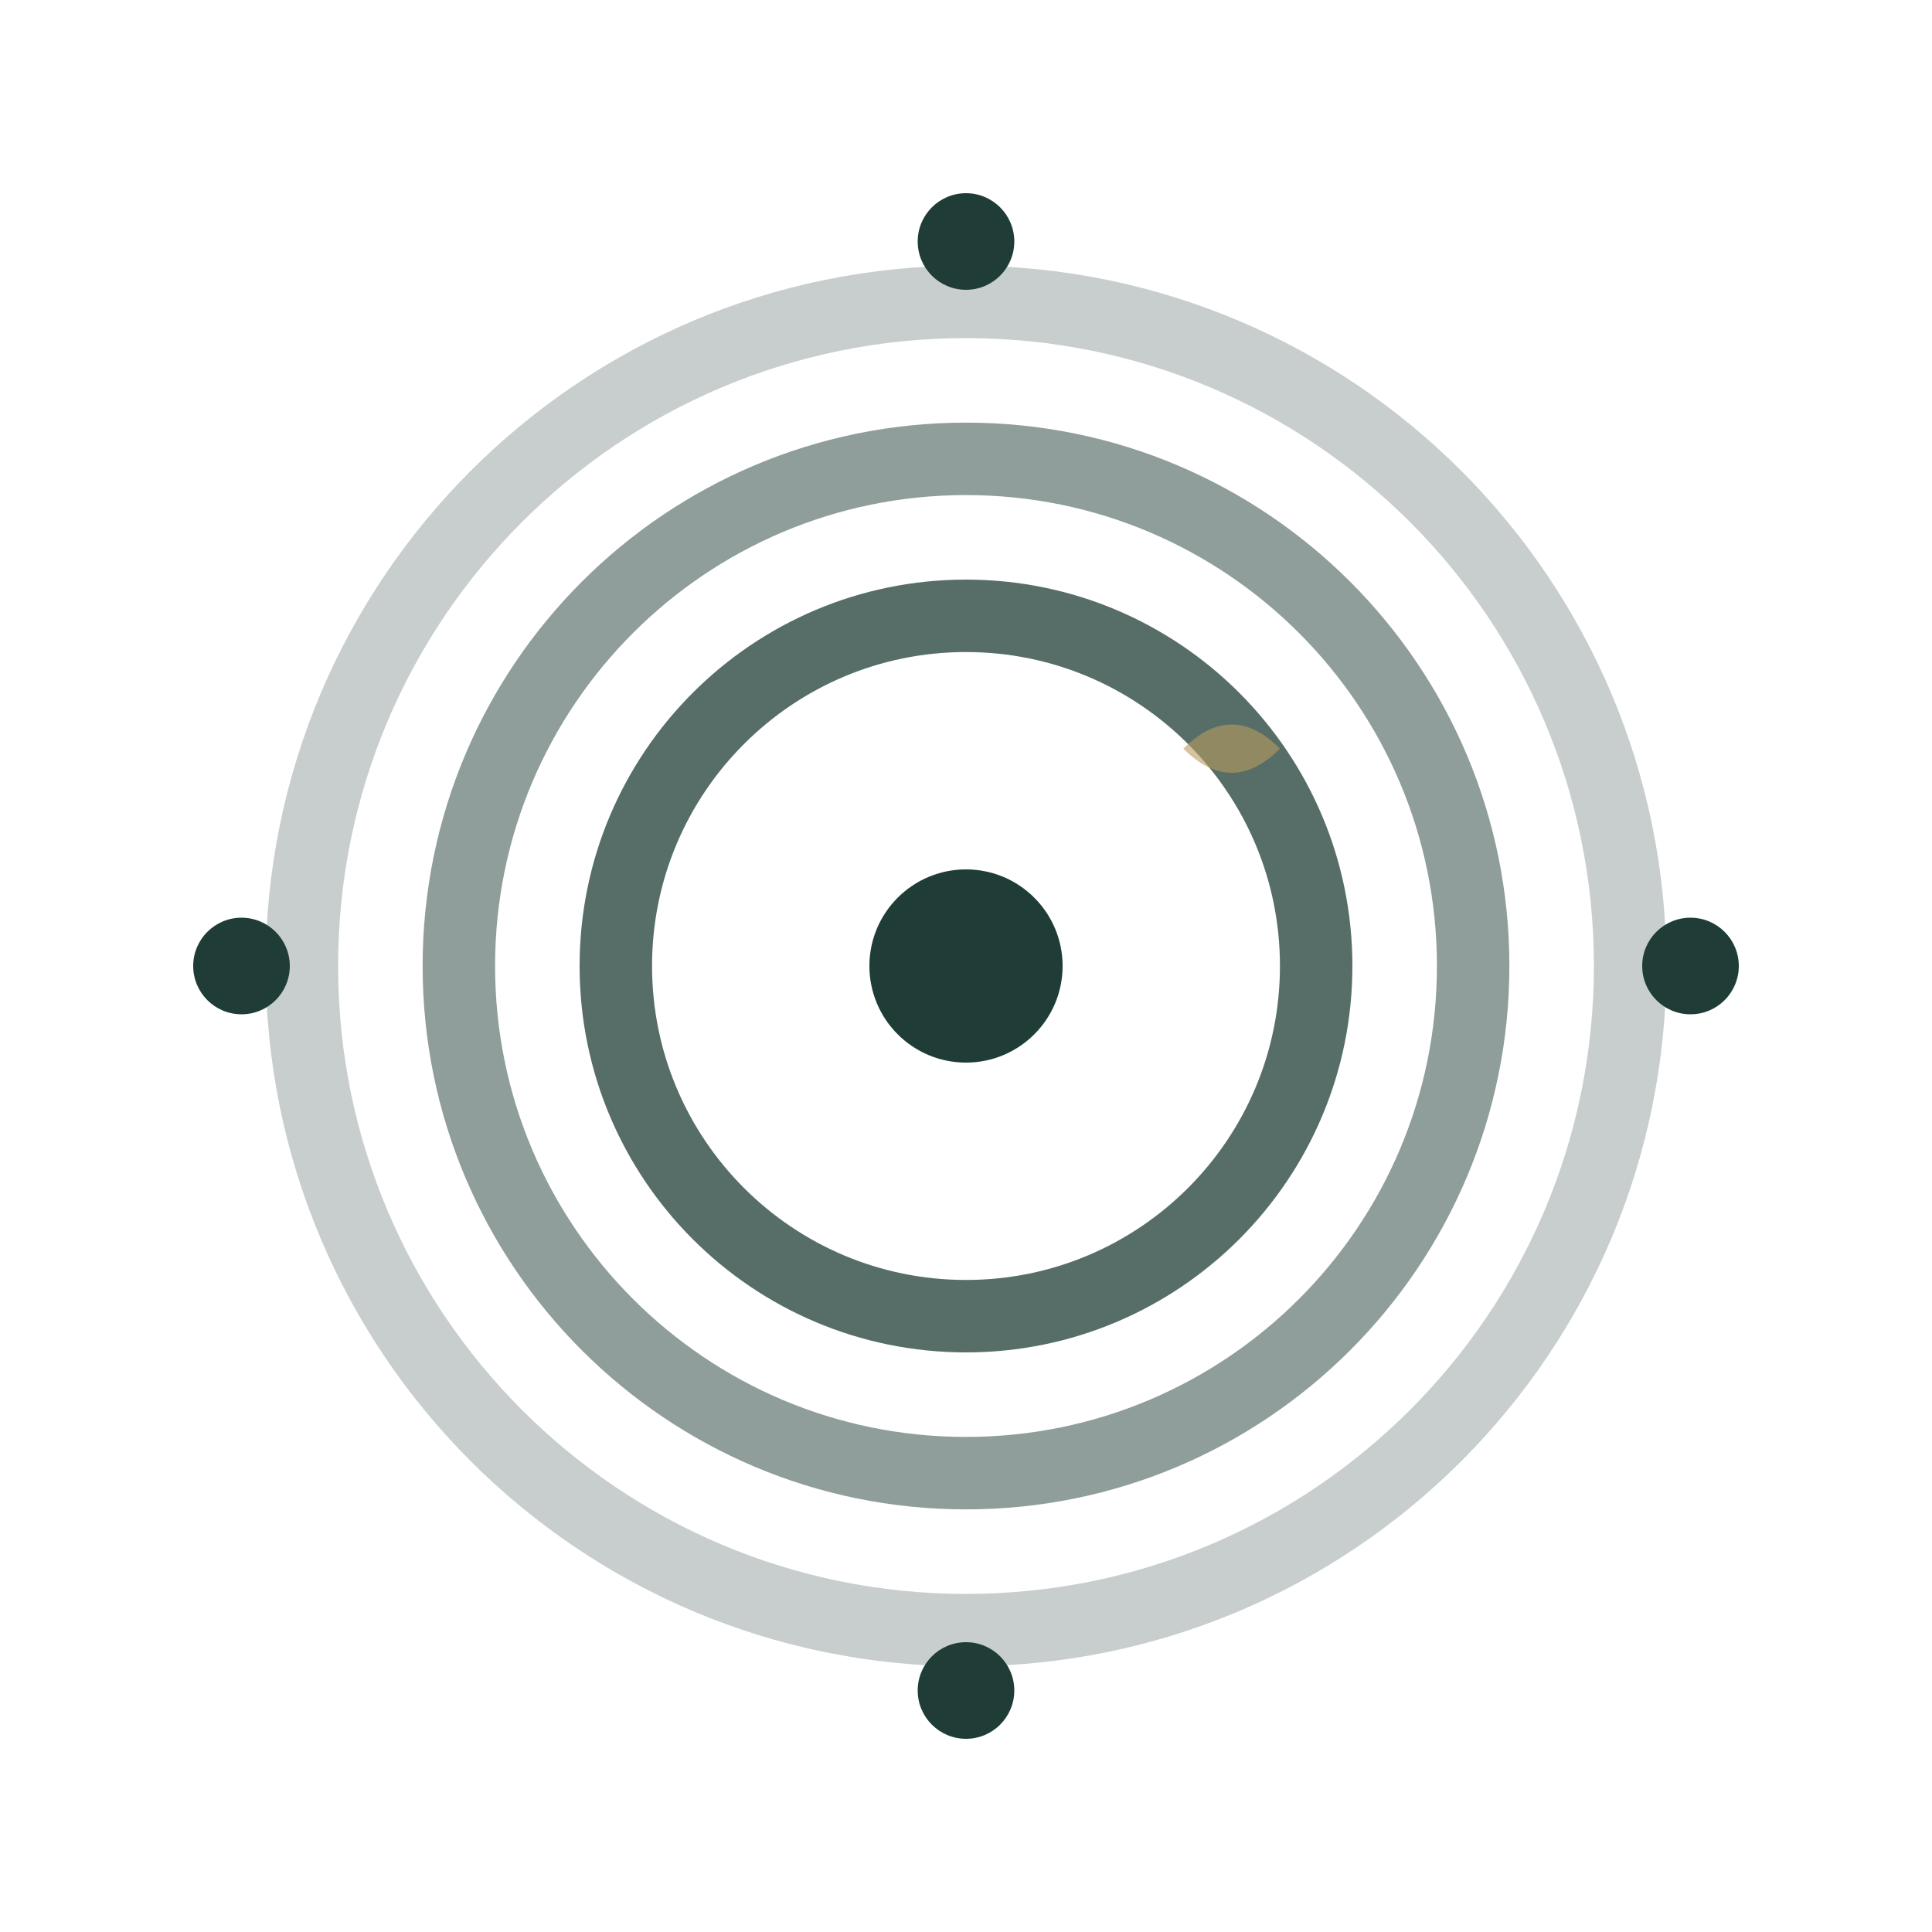
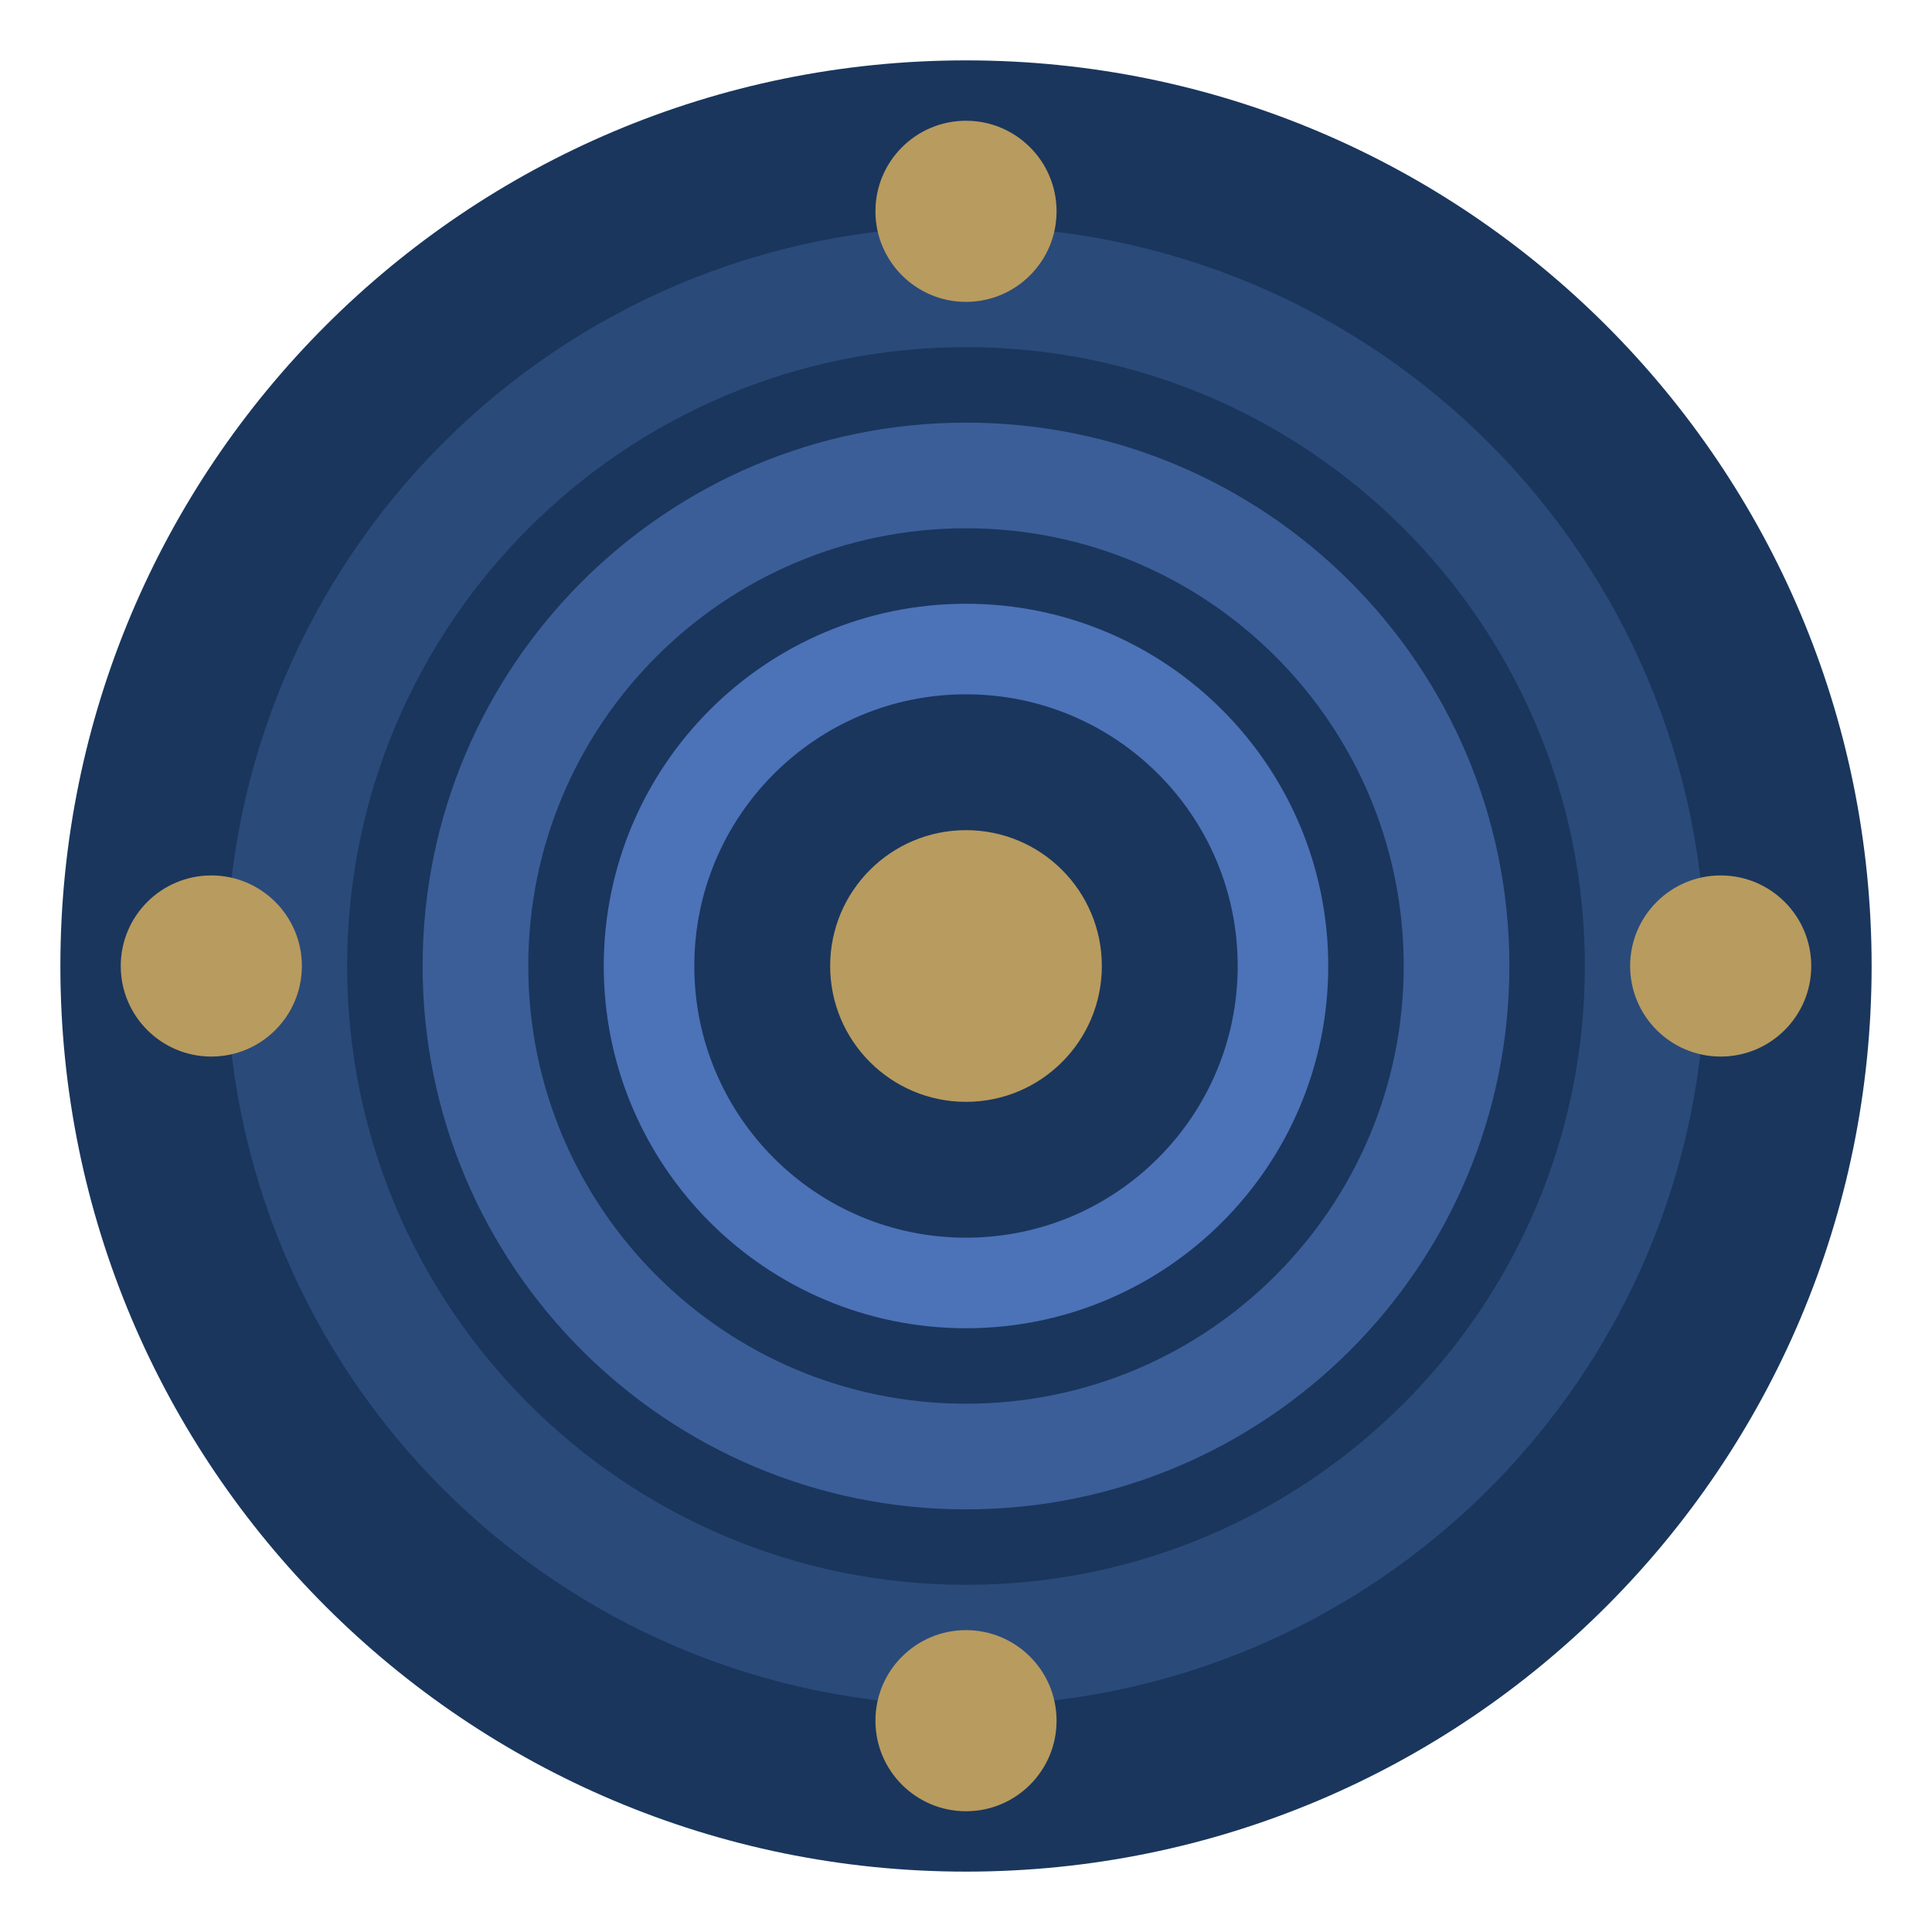
- <svg xmlns="http://www.w3.org/2000/svg" viewBox="0 0 160 160">
-   <circle cx="80" cy="80" r="55" fill="none" stroke="#1F3D36" stroke-width="6" opacity="0.25" />
-   <circle cx="80" cy="80" r="42" fill="none" stroke="#1F3D36" stroke-width="6" opacity="0.5" />
-   <circle cx="80" cy="80" r="29" fill="none" stroke="#1F3D36" stroke-width="6" opacity="0.75" />
-   <circle cx="80" cy="20" r="4" fill="#1F3D36" />
-   <circle cx="140" cy="80" r="4" fill="#1F3D36" />
-   <circle cx="80" cy="140" r="4" fill="#1F3D36" />
-   <circle cx="20" cy="80" r="4" fill="#1F3D36" />
-   <circle cx="80" cy="80" r="8" fill="#1F3D36" />
-   <path d="M98 62 Q102 58, 106 62 Q102 66, 98 62 Z" fill="#B89B5E" opacity="0.6" />
+ <svg xmlns="http://www.w3.org/2000/svg" viewBox="0 0 256 256">
+   <circle cx="128" cy="128" r="120" fill="#1A365D" />
+   <circle cx="128" cy="128" r="90" fill="none" stroke="#2A4A7A" stroke-width="16" />
+   <circle cx="128" cy="128" r="65" fill="none" stroke="#3B5E99" stroke-width="14" />
+   <circle cx="128" cy="128" r="42" fill="none" stroke="#4C72B8" stroke-width="12" />
+   <circle cx="128" cy="28" r="12" fill="#B89B5E" />
+   <circle cx="228" cy="128" r="12" fill="#B89B5E" />
+   <circle cx="128" cy="228" r="12" fill="#B89B5E" />
+   <circle cx="28" cy="128" r="12" fill="#B89B5E" />
+   <circle cx="128" cy="128" r="18" fill="#B89B5E" />
</svg>
